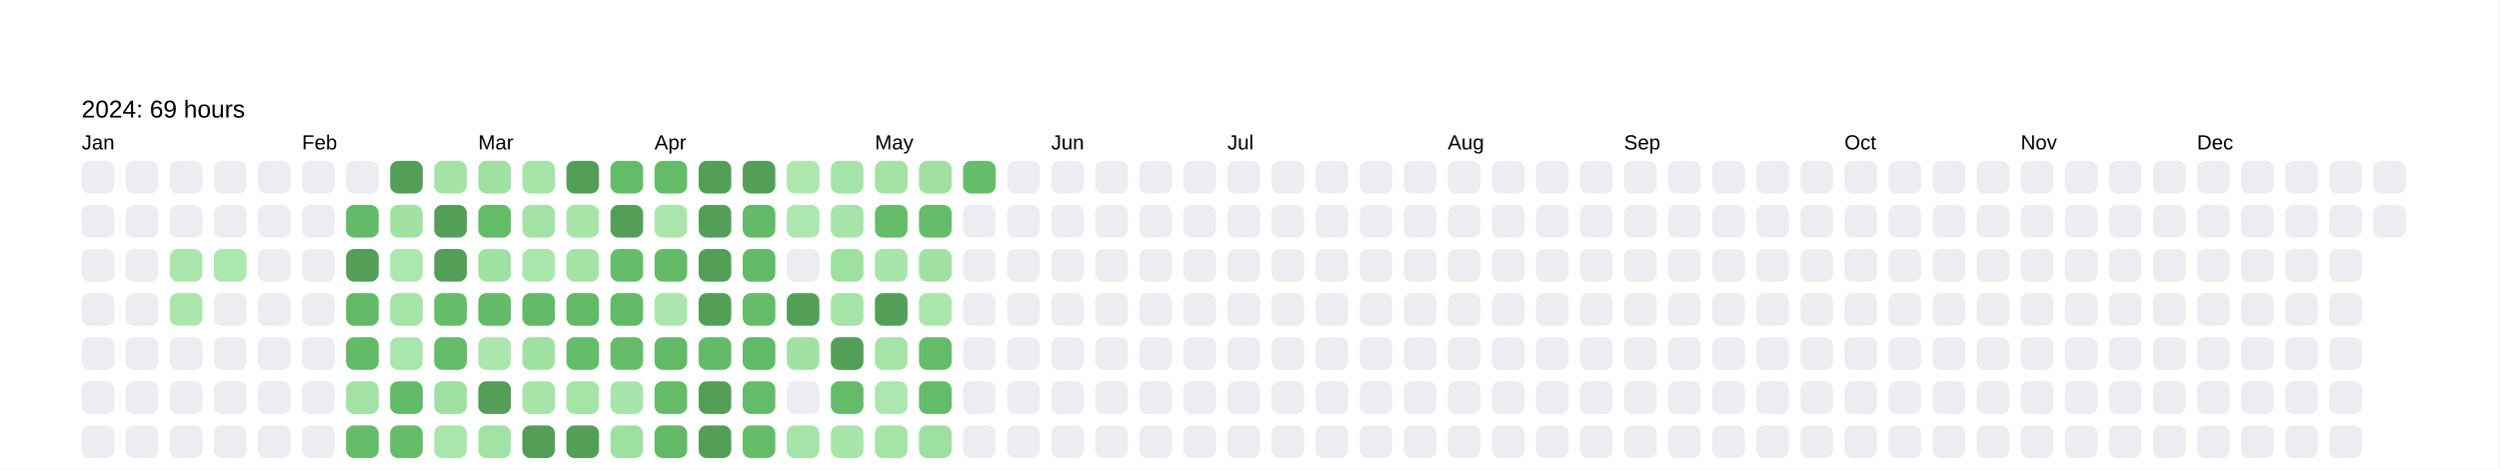
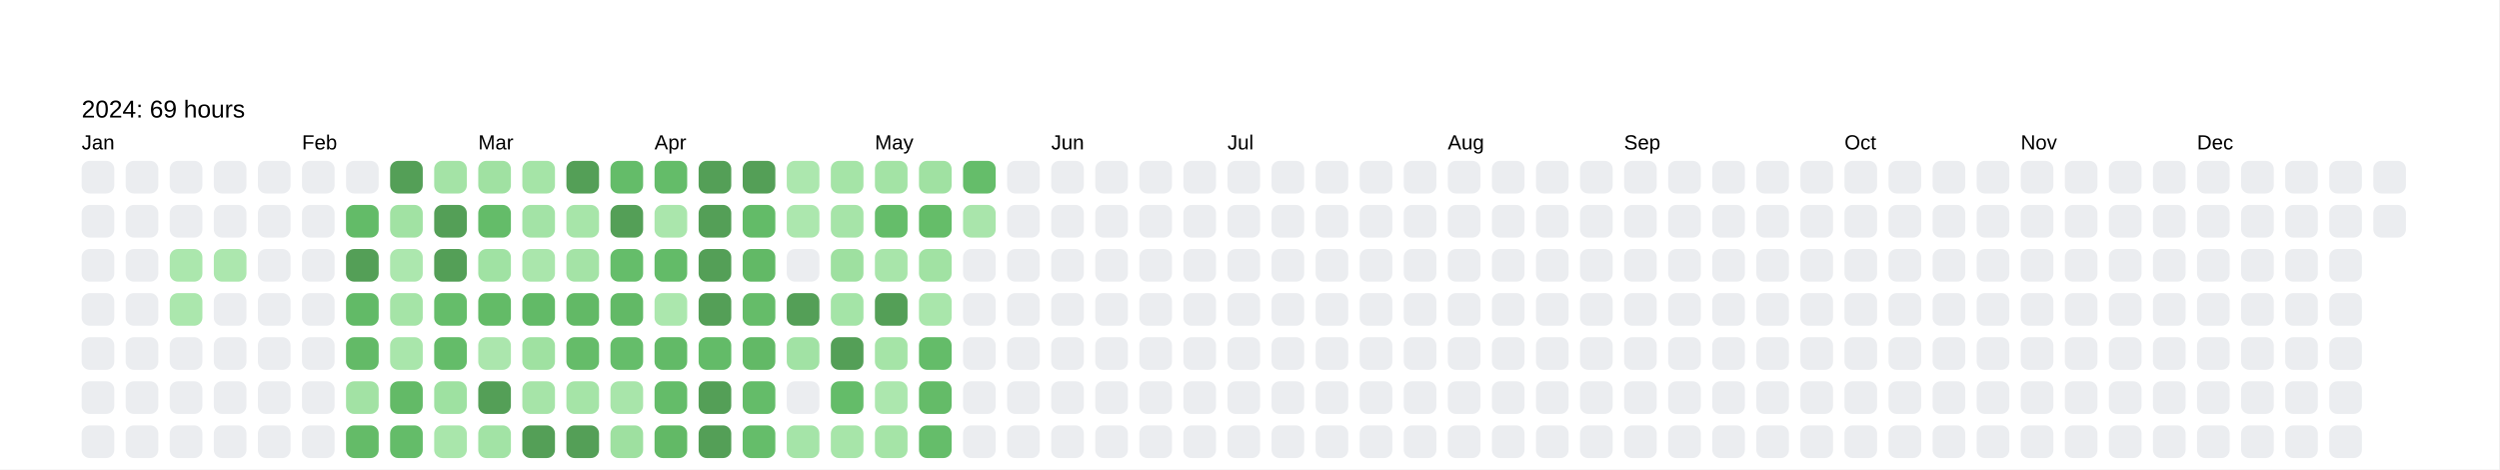
<svg xmlns="http://www.w3.org/2000/svg" baseProfile="full" height="57.5mm" version="1.1" viewBox="0,0,306.2,57.5" width="306.2mm">
  <defs />
  <rect fill="#FFFFFF" height="57.5" width="306.2" x="0" y="0" />
  <text fill="#000000" style="font-size:6px; font-family:Arial; font-weight:bold;" x="10" y="10" />
  <text fill="#000000" style="font-size:3px; font-family:Arial;" x="10" y="14.4">2024: 69 hours</text>
  <text fill="#000000" style="font-size:2.5px; font-family:Arial" x="10" y="18.3">Jan</text>
  <rect fill="#EBEDF0" height="4" rx="1" ry="1" width="4" x="10" y="19.7" />
  <rect fill="#EBEDF0" height="4" rx="1" ry="1" width="4" x="10" y="25.1" />
  <rect fill="#EBEDF0" height="4" rx="1" ry="1" width="4" x="10" y="30.5" />
  <rect fill="#EBEDF0" height="4" rx="1" ry="1" width="4" x="10" y="35.9" />
  <rect fill="#EBEDF0" height="4" rx="1" ry="1" width="4" x="10" y="41.3" />
  <rect fill="#EBEDF0" height="4" rx="1" ry="1" width="4" x="10" y="46.7" />
  <rect fill="#EBEDF0" height="4" rx="1" ry="1" width="4" x="10" y="52.1" />
  <rect fill="#EBEDF0" height="4" rx="1" ry="1" width="4" x="15.4" y="19.7" />
  <rect fill="#EBEDF0" height="4" rx="1" ry="1" width="4" x="15.4" y="25.1" />
  <rect fill="#EBEDF0" height="4" rx="1" ry="1" width="4" x="15.4" y="30.5" />
  <rect fill="#EBEDF0" height="4" rx="1" ry="1" width="4" x="15.4" y="35.9" />
  <rect fill="#EBEDF0" height="4" rx="1" ry="1" width="4" x="15.4" y="41.3" />
  <rect fill="#EBEDF0" height="4" rx="1" ry="1" width="4" x="15.4" y="46.7" />
  <rect fill="#EBEDF0" height="4" rx="1" ry="1" width="4" x="15.4" y="52.1" />
  <rect fill="#EBEDF0" height="4" rx="1" ry="1" width="4" x="20.8" y="19.7" />
  <rect fill="#EBEDF0" height="4" rx="1" ry="1" width="4" x="20.8" y="25.1" />
  <rect fill="#abe7ad" height="4" rx="1" ry="1" width="4" x="20.8" y="30.5" />
  <rect fill="#abe7ad" height="4" rx="1" ry="1" width="4" x="20.8" y="35.9" />
  <rect fill="#EBEDF0" height="4" rx="1" ry="1" width="4" x="20.8" y="41.3" />
  <rect fill="#EBEDF0" height="4" rx="1" ry="1" width="4" x="20.8" y="46.7" />
  <rect fill="#EBEDF0" height="4" rx="1" ry="1" width="4" x="20.8" y="52.1" />
  <rect fill="#EBEDF0" height="4" rx="1" ry="1" width="4" x="26.2" y="19.7" />
  <rect fill="#EBEDF0" height="4" rx="1" ry="1" width="4" x="26.2" y="25.1" />
  <rect fill="#ace7ae" height="4" rx="1" ry="1" width="4" x="26.2" y="30.5" />
  <rect fill="#EBEDF0" height="4" rx="1" ry="1" width="4" x="26.2" y="35.9" />
  <rect fill="#EBEDF0" height="4" rx="1" ry="1" width="4" x="26.2" y="41.3" />
  <rect fill="#EBEDF0" height="4" rx="1" ry="1" width="4" x="26.2" y="46.7" />
  <rect fill="#EBEDF0" height="4" rx="1" ry="1" width="4" x="26.2" y="52.1" />
  <rect fill="#EBEDF0" height="4" rx="1" ry="1" width="4" x="31.6" y="19.7" />
  <rect fill="#EBEDF0" height="4" rx="1" ry="1" width="4" x="31.6" y="25.1" />
  <rect fill="#EBEDF0" height="4" rx="1" ry="1" width="4" x="31.6" y="30.5" />
  <rect fill="#EBEDF0" height="4" rx="1" ry="1" width="4" x="31.6" y="35.9" />
  <rect fill="#EBEDF0" height="4" rx="1" ry="1" width="4" x="31.6" y="41.3" />
  <rect fill="#EBEDF0" height="4" rx="1" ry="1" width="4" x="31.6" y="46.7" />
  <rect fill="#EBEDF0" height="4" rx="1" ry="1" width="4" x="31.6" y="52.1" />
  <text fill="#000000" style="font-size:2.5px; font-family:Arial" x="37.0" y="18.3">Feb</text>
  <rect fill="#EBEDF0" height="4" rx="1" ry="1" width="4" x="37.0" y="19.7" />
  <rect fill="#EBEDF0" height="4" rx="1" ry="1" width="4" x="37.0" y="25.1" />
  <rect fill="#EBEDF0" height="4" rx="1" ry="1" width="4" x="37.0" y="30.5" />
  <rect fill="#EBEDF0" height="4" rx="1" ry="1" width="4" x="37.0" y="35.9" />
  <rect fill="#EBEDF0" height="4" rx="1" ry="1" width="4" x="37.0" y="41.3" />
  <rect fill="#EBEDF0" height="4" rx="1" ry="1" width="4" x="37.0" y="46.7" />
  <rect fill="#EBEDF0" height="4" rx="1" ry="1" width="4" x="37.0" y="52.1" />
  <rect fill="#EBEDF0" height="4" rx="1" ry="1" width="4" x="42.4" y="19.7" />
  <rect fill="#63bb68" height="4" rx="1" ry="1" width="4" x="42.4" y="25.1" />
  <rect fill="#549F57" height="4" rx="1" ry="1" width="4" x="42.4" y="30.5" />
  <rect fill="#62ba67" height="4" rx="1" ry="1" width="4" x="42.4" y="35.9" />
  <rect fill="#63ba67" height="4" rx="1" ry="1" width="4" x="42.4" y="41.3" />
  <rect fill="#a2e2a4" height="4" rx="1" ry="1" width="4" x="42.4" y="46.7" />
  <rect fill="#64bb68" height="4" rx="1" ry="1" width="4" x="42.4" y="52.1" />
  <rect fill="#549F57" height="4" rx="1" ry="1" width="4" x="47.8" y="19.7" />
  <rect fill="#a1e2a3" height="4" rx="1" ry="1" width="4" x="47.8" y="25.1" />
  <rect fill="#ace7ae" height="4" rx="1" ry="1" width="4" x="47.8" y="30.5" />
  <rect fill="#a5e4a7" height="4" rx="1" ry="1" width="4" x="47.8" y="35.9" />
  <rect fill="#a9e6ab" height="4" rx="1" ry="1" width="4" x="47.8" y="41.3" />
  <rect fill="#63ba67" height="4" rx="1" ry="1" width="4" x="47.8" y="46.7" />
  <rect fill="#64bc69" height="4" rx="1" ry="1" width="4" x="47.8" y="52.1" />
  <rect fill="#a4e3a6" height="4" rx="1" ry="1" width="4" x="53.2" y="19.7" />
  <rect fill="#549F57" height="4" rx="1" ry="1" width="4" x="53.2" y="25.1" />
  <rect fill="#549F57" height="4" rx="1" ry="1" width="4" x="53.2" y="30.5" />
  <rect fill="#65bd6a" height="4" rx="1" ry="1" width="4" x="53.2" y="35.9" />
  <rect fill="#64bc69" height="4" rx="1" ry="1" width="4" x="53.2" y="41.3" />
  <rect fill="#9ee1a1" height="4" rx="1" ry="1" width="4" x="53.2" y="46.7" />
  <rect fill="#a9e6ab" height="4" rx="1" ry="1" width="4" x="53.2" y="52.1" />
  <text fill="#000000" style="font-size:2.5px; font-family:Arial" x="58.6" y="18.3">Mar</text>
  <rect fill="#a0e1a2" height="4" rx="1" ry="1" width="4" x="58.6" y="19.7" />
  <rect fill="#64bc69" height="4" rx="1" ry="1" width="4" x="58.6" y="25.1" />
  <rect fill="#a0e2a3" height="4" rx="1" ry="1" width="4" x="58.6" y="30.5" />
  <rect fill="#63bb67" height="4" rx="1" ry="1" width="4" x="58.6" y="35.9" />
  <rect fill="#abe6ad" height="4" rx="1" ry="1" width="4" x="58.6" y="41.3" />
  <rect fill="#549F57" height="4" rx="1" ry="1" width="4" x="58.6" y="46.7" />
  <rect fill="#a2e3a5" height="4" rx="1" ry="1" width="4" x="58.6" y="52.1" />
  <rect fill="#a5e4a7" height="4" rx="1" ry="1" width="4" x="64" y="19.7" />
  <rect fill="#a3e3a6" height="4" rx="1" ry="1" width="4" x="64" y="25.1" />
  <rect fill="#aae6ac" height="4" rx="1" ry="1" width="4" x="64" y="30.5" />
  <rect fill="#62ba67" height="4" rx="1" ry="1" width="4" x="64" y="35.9" />
  <rect fill="#9fe1a1" height="4" rx="1" ry="1" width="4" x="64" y="41.3" />
  <rect fill="#a6e4a8" height="4" rx="1" ry="1" width="4" x="64" y="46.7" />
  <rect fill="#549F57" height="4" rx="1" ry="1" width="4" x="64" y="52.1" />
  <rect fill="#549F57" height="4" rx="1" ry="1" width="4" x="69.4" y="19.7" />
  <rect fill="#a7e5a9" height="4" rx="1" ry="1" width="4" x="69.4" y="25.1" />
  <rect fill="#a4e3a6" height="4" rx="1" ry="1" width="4" x="69.4" y="30.5" />
  <rect fill="#62b966" height="4" rx="1" ry="1" width="4" x="69.4" y="35.9" />
  <rect fill="#65bc69" height="4" rx="1" ry="1" width="4" x="69.4" y="41.3" />
  <rect fill="#a5e4a7" height="4" rx="1" ry="1" width="4" x="69.4" y="46.7" />
  <rect fill="#549F57" height="4" rx="1" ry="1" width="4" x="69.4" y="52.1" />
  <rect fill="#64bc69" height="4" rx="1" ry="1" width="4" x="74.8" y="19.7" />
  <rect fill="#549F57" height="4" rx="1" ry="1" width="4" x="74.8" y="25.1" />
  <rect fill="#65bd6a" height="4" rx="1" ry="1" width="4" x="74.8" y="30.5" />
  <rect fill="#62b966" height="4" rx="1" ry="1" width="4" x="74.8" y="35.9" />
  <rect fill="#65bd6a" height="4" rx="1" ry="1" width="4" x="74.8" y="41.3" />
  <rect fill="#a8e5aa" height="4" rx="1" ry="1" width="4" x="74.8" y="46.7" />
  <rect fill="#9ee0a0" height="4" rx="1" ry="1" width="4" x="74.8" y="52.1" />
  <text fill="#000000" style="font-size:2.5px; font-family:Arial" x="80.2" y="18.3">Apr</text>
  <rect fill="#64bc69" height="4" rx="1" ry="1" width="4" x="80.2" y="19.7" />
  <rect fill="#aae6ac" height="4" rx="1" ry="1" width="4" x="80.2" y="25.1" />
  <rect fill="#63bb68" height="4" rx="1" ry="1" width="4" x="80.2" y="30.5" />
  <rect fill="#abe7ad" height="4" rx="1" ry="1" width="4" x="80.2" y="35.9" />
  <rect fill="#62ba67" height="4" rx="1" ry="1" width="4" x="80.2" y="41.3" />
  <rect fill="#64bc69" height="4" rx="1" ry="1" width="4" x="80.2" y="46.7" />
  <rect fill="#62b966" height="4" rx="1" ry="1" width="4" x="80.2" y="52.1" />
  <rect fill="#549F57" height="4" rx="1" ry="1" width="4" x="85.6" y="19.7" />
  <rect fill="#549F57" height="4" rx="1" ry="1" width="4" x="85.6" y="25.1" />
  <rect fill="#549F57" height="4" rx="1" ry="1" width="4" x="85.6" y="30.5" />
  <rect fill="#549F57" height="4" rx="1" ry="1" width="4" x="85.6" y="35.9" />
  <rect fill="#63bb68" height="4" rx="1" ry="1" width="4" x="85.6" y="41.3" />
  <rect fill="#549F57" height="4" rx="1" ry="1" width="4" x="85.6" y="46.7" />
  <rect fill="#549F57" height="4" rx="1" ry="1" width="4" x="85.6" y="52.1" />
  <rect fill="#549F57" height="4" rx="1" ry="1" width="4" x="91" y="19.7" />
  <rect fill="#63bb68" height="4" rx="1" ry="1" width="4" x="91" y="25.1" />
  <rect fill="#62b966" height="4" rx="1" ry="1" width="4" x="91" y="30.5" />
  <rect fill="#65bc69" height="4" rx="1" ry="1" width="4" x="91" y="35.9" />
  <rect fill="#62b966" height="4" rx="1" ry="1" width="4" x="91" y="41.3" />
  <rect fill="#64bc69" height="4" rx="1" ry="1" width="4" x="91" y="46.7" />
  <rect fill="#65bd6a" height="4" rx="1" ry="1" width="4" x="91" y="52.1" />
  <rect fill="#ace7ae" height="4" rx="1" ry="1" width="4" x="96.4" y="19.7" />
  <rect fill="#ace7ae" height="4" rx="1" ry="1" width="4" x="96.4" y="25.1" />
  <rect fill="#EBEDF0" height="4" rx="1" ry="1" width="4" x="96.4" y="30.5" />
  <rect fill="#549F57" height="4" rx="1" ry="1" width="4" x="96.4" y="35.9" />
  <rect fill="#a1e2a4" height="4" rx="1" ry="1" width="4" x="96.4" y="41.3" />
  <rect fill="#EBEDF0" height="4" rx="1" ry="1" width="4" x="96.4" y="46.7" />
  <rect fill="#a5e4a8" height="4" rx="1" ry="1" width="4" x="96.4" y="52.1" />
  <rect fill="#a5e4a7" height="4" rx="1" ry="1" width="4" x="101.8" y="19.7" />
  <rect fill="#a6e4a8" height="4" rx="1" ry="1" width="4" x="101.8" y="25.1" />
  <rect fill="#9ee0a0" height="4" rx="1" ry="1" width="4" x="101.8" y="30.5" />
  <rect fill="#a4e4a7" height="4" rx="1" ry="1" width="4" x="101.8" y="35.9" />
  <rect fill="#549F57" height="4" rx="1" ry="1" width="4" x="101.8" y="41.3" />
  <rect fill="#64bc69" height="4" rx="1" ry="1" width="4" x="101.8" y="46.7" />
  <rect fill="#a7e5a9" height="4" rx="1" ry="1" width="4" x="101.8" y="52.1" />
  <text fill="#000000" style="font-size:2.5px; font-family:Arial" x="107.2" y="18.3">May</text>
  <rect fill="#a3e3a5" height="4" rx="1" ry="1" width="4" x="107.2" y="19.7" />
  <rect fill="#65bd6a" height="4" rx="1" ry="1" width="4" x="107.2" y="25.1" />
  <rect fill="#a8e5aa" height="4" rx="1" ry="1" width="4" x="107.2" y="30.5" />
  <rect fill="#549F57" height="4" rx="1" ry="1" width="4" x="107.2" y="35.9" />
  <rect fill="#a5e4a7" height="4" rx="1" ry="1" width="4" x="107.2" y="41.3" />
  <rect fill="#ace7ae" height="4" rx="1" ry="1" width="4" x="107.2" y="46.7" />
  <rect fill="#a5e4a7" height="4" rx="1" ry="1" width="4" x="107.2" y="52.1" />
  <rect fill="#a0e1a2" height="4" rx="1" ry="1" width="4" x="112.6" y="19.7" />
  <rect fill="#65bd69" height="4" rx="1" ry="1" width="4" x="112.6" y="25.1" />
  <rect fill="#a1e2a3" height="4" rx="1" ry="1" width="4" x="112.6" y="30.5" />
  <rect fill="#a9e6ab" height="4" rx="1" ry="1" width="4" x="112.6" y="35.9" />
  <rect fill="#64bc69" height="4" rx="1" ry="1" width="4" x="112.6" y="41.3" />
  <rect fill="#64bb68" height="4" rx="1" ry="1" width="4" x="112.6" y="46.7" />
-   <rect fill="#9de09f" height="4" rx="1" ry="1" width="4" x="112.6" y="52.1" />
+   <rect fill="#65bd6a" height="4" rx="1" ry="1" width="4" x="112.6" y="52.1" />
  <rect fill="#65bd6a" height="4" rx="1" ry="1" width="4" x="118" y="19.7" />
-   <rect fill="#EBEDF0" height="4" rx="1" ry="1" width="4" x="118" y="25.1" />
+   <rect fill="#a9e5ab" height="4" rx="1" ry="1" width="4" x="118" y="25.1" />
  <rect fill="#EBEDF0" height="4" rx="1" ry="1" width="4" x="118" y="30.5" />
  <rect fill="#EBEDF0" height="4" rx="1" ry="1" width="4" x="118" y="35.9" />
  <rect fill="#EBEDF0" height="4" rx="1" ry="1" width="4" x="118" y="41.3" />
  <rect fill="#EBEDF0" height="4" rx="1" ry="1" width="4" x="118" y="46.7" />
  <rect fill="#EBEDF0" height="4" rx="1" ry="1" width="4" x="118" y="52.1" />
  <rect fill="#EBEDF0" height="4" rx="1" ry="1" width="4" x="123.4" y="19.7" />
  <rect fill="#EBEDF0" height="4" rx="1" ry="1" width="4" x="123.4" y="25.1" />
  <rect fill="#EBEDF0" height="4" rx="1" ry="1" width="4" x="123.4" y="30.5" />
  <rect fill="#EBEDF0" height="4" rx="1" ry="1" width="4" x="123.4" y="35.9" />
  <rect fill="#EBEDF0" height="4" rx="1" ry="1" width="4" x="123.4" y="41.3" />
  <rect fill="#EBEDF0" height="4" rx="1" ry="1" width="4" x="123.4" y="46.7" />
  <rect fill="#EBEDF0" height="4" rx="1" ry="1" width="4" x="123.4" y="52.1" />
  <text fill="#000000" style="font-size:2.5px; font-family:Arial" x="128.8" y="18.3">Jun</text>
  <rect fill="#EBEDF0" height="4" rx="1" ry="1" width="4" x="128.8" y="19.7" />
  <rect fill="#EBEDF0" height="4" rx="1" ry="1" width="4" x="128.8" y="25.1" />
  <rect fill="#EBEDF0" height="4" rx="1" ry="1" width="4" x="128.8" y="30.5" />
  <rect fill="#EBEDF0" height="4" rx="1" ry="1" width="4" x="128.8" y="35.9" />
  <rect fill="#EBEDF0" height="4" rx="1" ry="1" width="4" x="128.8" y="41.3" />
  <rect fill="#EBEDF0" height="4" rx="1" ry="1" width="4" x="128.8" y="46.7" />
  <rect fill="#EBEDF0" height="4" rx="1" ry="1" width="4" x="128.8" y="52.1" />
  <rect fill="#EBEDF0" height="4" rx="1" ry="1" width="4" x="134.2" y="19.7" />
  <rect fill="#EBEDF0" height="4" rx="1" ry="1" width="4" x="134.2" y="25.1" />
  <rect fill="#EBEDF0" height="4" rx="1" ry="1" width="4" x="134.2" y="30.5" />
  <rect fill="#EBEDF0" height="4" rx="1" ry="1" width="4" x="134.2" y="35.9" />
  <rect fill="#EBEDF0" height="4" rx="1" ry="1" width="4" x="134.2" y="41.3" />
  <rect fill="#EBEDF0" height="4" rx="1" ry="1" width="4" x="134.2" y="46.7" />
  <rect fill="#EBEDF0" height="4" rx="1" ry="1" width="4" x="134.2" y="52.1" />
  <rect fill="#EBEDF0" height="4" rx="1" ry="1" width="4" x="139.6" y="19.7" />
  <rect fill="#EBEDF0" height="4" rx="1" ry="1" width="4" x="139.6" y="25.1" />
  <rect fill="#EBEDF0" height="4" rx="1" ry="1" width="4" x="139.6" y="30.5" />
  <rect fill="#EBEDF0" height="4" rx="1" ry="1" width="4" x="139.6" y="35.9" />
  <rect fill="#EBEDF0" height="4" rx="1" ry="1" width="4" x="139.6" y="41.3" />
  <rect fill="#EBEDF0" height="4" rx="1" ry="1" width="4" x="139.6" y="46.7" />
  <rect fill="#EBEDF0" height="4" rx="1" ry="1" width="4" x="139.6" y="52.1" />
  <rect fill="#EBEDF0" height="4" rx="1" ry="1" width="4" x="145" y="19.7" />
  <rect fill="#EBEDF0" height="4" rx="1" ry="1" width="4" x="145" y="25.1" />
  <rect fill="#EBEDF0" height="4" rx="1" ry="1" width="4" x="145" y="30.5" />
  <rect fill="#EBEDF0" height="4" rx="1" ry="1" width="4" x="145" y="35.9" />
  <rect fill="#EBEDF0" height="4" rx="1" ry="1" width="4" x="145" y="41.3" />
  <rect fill="#EBEDF0" height="4" rx="1" ry="1" width="4" x="145" y="46.7" />
  <rect fill="#EBEDF0" height="4" rx="1" ry="1" width="4" x="145" y="52.1" />
  <text fill="#000000" style="font-size:2.5px; font-family:Arial" x="150.4" y="18.3">Jul</text>
  <rect fill="#EBEDF0" height="4" rx="1" ry="1" width="4" x="150.4" y="19.7" />
  <rect fill="#EBEDF0" height="4" rx="1" ry="1" width="4" x="150.4" y="25.1" />
  <rect fill="#EBEDF0" height="4" rx="1" ry="1" width="4" x="150.4" y="30.5" />
  <rect fill="#EBEDF0" height="4" rx="1" ry="1" width="4" x="150.4" y="35.9" />
  <rect fill="#EBEDF0" height="4" rx="1" ry="1" width="4" x="150.4" y="41.3" />
  <rect fill="#EBEDF0" height="4" rx="1" ry="1" width="4" x="150.4" y="46.7" />
  <rect fill="#EBEDF0" height="4" rx="1" ry="1" width="4" x="150.4" y="52.1" />
  <rect fill="#EBEDF0" height="4" rx="1" ry="1" width="4" x="155.8" y="19.7" />
  <rect fill="#EBEDF0" height="4" rx="1" ry="1" width="4" x="155.8" y="25.1" />
  <rect fill="#EBEDF0" height="4" rx="1" ry="1" width="4" x="155.8" y="30.5" />
  <rect fill="#EBEDF0" height="4" rx="1" ry="1" width="4" x="155.8" y="35.9" />
  <rect fill="#EBEDF0" height="4" rx="1" ry="1" width="4" x="155.8" y="41.3" />
  <rect fill="#EBEDF0" height="4" rx="1" ry="1" width="4" x="155.8" y="46.7" />
  <rect fill="#EBEDF0" height="4" rx="1" ry="1" width="4" x="155.8" y="52.1" />
  <rect fill="#EBEDF0" height="4" rx="1" ry="1" width="4" x="161.2" y="19.7" />
  <rect fill="#EBEDF0" height="4" rx="1" ry="1" width="4" x="161.2" y="25.1" />
  <rect fill="#EBEDF0" height="4" rx="1" ry="1" width="4" x="161.2" y="30.5" />
  <rect fill="#EBEDF0" height="4" rx="1" ry="1" width="4" x="161.2" y="35.9" />
  <rect fill="#EBEDF0" height="4" rx="1" ry="1" width="4" x="161.2" y="41.3" />
  <rect fill="#EBEDF0" height="4" rx="1" ry="1" width="4" x="161.2" y="46.7" />
  <rect fill="#EBEDF0" height="4" rx="1" ry="1" width="4" x="161.2" y="52.1" />
  <rect fill="#EBEDF0" height="4" rx="1" ry="1" width="4" x="166.6" y="19.7" />
  <rect fill="#EBEDF0" height="4" rx="1" ry="1" width="4" x="166.6" y="25.1" />
  <rect fill="#EBEDF0" height="4" rx="1" ry="1" width="4" x="166.6" y="30.5" />
  <rect fill="#EBEDF0" height="4" rx="1" ry="1" width="4" x="166.6" y="35.9" />
  <rect fill="#EBEDF0" height="4" rx="1" ry="1" width="4" x="166.6" y="41.3" />
  <rect fill="#EBEDF0" height="4" rx="1" ry="1" width="4" x="166.6" y="46.7" />
  <rect fill="#EBEDF0" height="4" rx="1" ry="1" width="4" x="166.6" y="52.1" />
  <rect fill="#EBEDF0" height="4" rx="1" ry="1" width="4" x="172" y="19.7" />
  <rect fill="#EBEDF0" height="4" rx="1" ry="1" width="4" x="172" y="25.1" />
  <rect fill="#EBEDF0" height="4" rx="1" ry="1" width="4" x="172" y="30.5" />
  <rect fill="#EBEDF0" height="4" rx="1" ry="1" width="4" x="172" y="35.9" />
  <rect fill="#EBEDF0" height="4" rx="1" ry="1" width="4" x="172" y="41.3" />
  <rect fill="#EBEDF0" height="4" rx="1" ry="1" width="4" x="172" y="46.7" />
  <rect fill="#EBEDF0" height="4" rx="1" ry="1" width="4" x="172" y="52.1" />
  <text fill="#000000" style="font-size:2.5px; font-family:Arial" x="177.4" y="18.3">Aug</text>
  <rect fill="#EBEDF0" height="4" rx="1" ry="1" width="4" x="177.4" y="19.7" />
  <rect fill="#EBEDF0" height="4" rx="1" ry="1" width="4" x="177.4" y="25.1" />
  <rect fill="#EBEDF0" height="4" rx="1" ry="1" width="4" x="177.4" y="30.5" />
  <rect fill="#EBEDF0" height="4" rx="1" ry="1" width="4" x="177.4" y="35.9" />
  <rect fill="#EBEDF0" height="4" rx="1" ry="1" width="4" x="177.4" y="41.3" />
  <rect fill="#EBEDF0" height="4" rx="1" ry="1" width="4" x="177.4" y="46.7" />
  <rect fill="#EBEDF0" height="4" rx="1" ry="1" width="4" x="177.4" y="52.1" />
  <rect fill="#EBEDF0" height="4" rx="1" ry="1" width="4" x="182.8" y="19.7" />
  <rect fill="#EBEDF0" height="4" rx="1" ry="1" width="4" x="182.8" y="25.1" />
  <rect fill="#EBEDF0" height="4" rx="1" ry="1" width="4" x="182.8" y="30.5" />
  <rect fill="#EBEDF0" height="4" rx="1" ry="1" width="4" x="182.8" y="35.9" />
  <rect fill="#EBEDF0" height="4" rx="1" ry="1" width="4" x="182.8" y="41.3" />
  <rect fill="#EBEDF0" height="4" rx="1" ry="1" width="4" x="182.8" y="46.7" />
  <rect fill="#EBEDF0" height="4" rx="1" ry="1" width="4" x="182.8" y="52.1" />
  <rect fill="#EBEDF0" height="4" rx="1" ry="1" width="4" x="188.2" y="19.7" />
  <rect fill="#EBEDF0" height="4" rx="1" ry="1" width="4" x="188.2" y="25.1" />
  <rect fill="#EBEDF0" height="4" rx="1" ry="1" width="4" x="188.2" y="30.5" />
  <rect fill="#EBEDF0" height="4" rx="1" ry="1" width="4" x="188.2" y="35.9" />
  <rect fill="#EBEDF0" height="4" rx="1" ry="1" width="4" x="188.2" y="41.3" />
  <rect fill="#EBEDF0" height="4" rx="1" ry="1" width="4" x="188.2" y="46.7" />
  <rect fill="#EBEDF0" height="4" rx="1" ry="1" width="4" x="188.2" y="52.1" />
  <rect fill="#EBEDF0" height="4" rx="1" ry="1" width="4" x="193.6" y="19.7" />
  <rect fill="#EBEDF0" height="4" rx="1" ry="1" width="4" x="193.6" y="25.1" />
  <rect fill="#EBEDF0" height="4" rx="1" ry="1" width="4" x="193.6" y="30.5" />
  <rect fill="#EBEDF0" height="4" rx="1" ry="1" width="4" x="193.6" y="35.9" />
  <rect fill="#EBEDF0" height="4" rx="1" ry="1" width="4" x="193.6" y="41.3" />
  <rect fill="#EBEDF0" height="4" rx="1" ry="1" width="4" x="193.6" y="46.7" />
  <rect fill="#EBEDF0" height="4" rx="1" ry="1" width="4" x="193.6" y="52.1" />
  <text fill="#000000" style="font-size:2.5px; font-family:Arial" x="199" y="18.3">Sep</text>
  <rect fill="#EBEDF0" height="4" rx="1" ry="1" width="4" x="199" y="19.7" />
  <rect fill="#EBEDF0" height="4" rx="1" ry="1" width="4" x="199" y="25.1" />
  <rect fill="#EBEDF0" height="4" rx="1" ry="1" width="4" x="199" y="30.5" />
  <rect fill="#EBEDF0" height="4" rx="1" ry="1" width="4" x="199" y="35.9" />
  <rect fill="#EBEDF0" height="4" rx="1" ry="1" width="4" x="199" y="41.3" />
  <rect fill="#EBEDF0" height="4" rx="1" ry="1" width="4" x="199" y="46.7" />
  <rect fill="#EBEDF0" height="4" rx="1" ry="1" width="4" x="199" y="52.1" />
  <rect fill="#EBEDF0" height="4" rx="1" ry="1" width="4" x="204.4" y="19.7" />
  <rect fill="#EBEDF0" height="4" rx="1" ry="1" width="4" x="204.4" y="25.1" />
  <rect fill="#EBEDF0" height="4" rx="1" ry="1" width="4" x="204.4" y="30.5" />
  <rect fill="#EBEDF0" height="4" rx="1" ry="1" width="4" x="204.4" y="35.9" />
  <rect fill="#EBEDF0" height="4" rx="1" ry="1" width="4" x="204.4" y="41.3" />
  <rect fill="#EBEDF0" height="4" rx="1" ry="1" width="4" x="204.4" y="46.7" />
  <rect fill="#EBEDF0" height="4" rx="1" ry="1" width="4" x="204.4" y="52.1" />
  <rect fill="#EBEDF0" height="4" rx="1" ry="1" width="4" x="209.8" y="19.7" />
  <rect fill="#EBEDF0" height="4" rx="1" ry="1" width="4" x="209.8" y="25.1" />
  <rect fill="#EBEDF0" height="4" rx="1" ry="1" width="4" x="209.8" y="30.5" />
  <rect fill="#EBEDF0" height="4" rx="1" ry="1" width="4" x="209.8" y="35.9" />
  <rect fill="#EBEDF0" height="4" rx="1" ry="1" width="4" x="209.8" y="41.3" />
  <rect fill="#EBEDF0" height="4" rx="1" ry="1" width="4" x="209.8" y="46.7" />
  <rect fill="#EBEDF0" height="4" rx="1" ry="1" width="4" x="209.8" y="52.1" />
  <rect fill="#EBEDF0" height="4" rx="1" ry="1" width="4" x="215.2" y="19.7" />
  <rect fill="#EBEDF0" height="4" rx="1" ry="1" width="4" x="215.2" y="25.1" />
  <rect fill="#EBEDF0" height="4" rx="1" ry="1" width="4" x="215.2" y="30.5" />
  <rect fill="#EBEDF0" height="4" rx="1" ry="1" width="4" x="215.2" y="35.9" />
  <rect fill="#EBEDF0" height="4" rx="1" ry="1" width="4" x="215.2" y="41.3" />
  <rect fill="#EBEDF0" height="4" rx="1" ry="1" width="4" x="215.2" y="46.7" />
  <rect fill="#EBEDF0" height="4" rx="1" ry="1" width="4" x="215.2" y="52.1" />
  <rect fill="#EBEDF0" height="4" rx="1" ry="1" width="4" x="220.6" y="19.7" />
  <rect fill="#EBEDF0" height="4" rx="1" ry="1" width="4" x="220.6" y="25.1" />
  <rect fill="#EBEDF0" height="4" rx="1" ry="1" width="4" x="220.6" y="30.5" />
  <rect fill="#EBEDF0" height="4" rx="1" ry="1" width="4" x="220.6" y="35.9" />
  <rect fill="#EBEDF0" height="4" rx="1" ry="1" width="4" x="220.6" y="41.3" />
  <rect fill="#EBEDF0" height="4" rx="1" ry="1" width="4" x="220.6" y="46.7" />
  <rect fill="#EBEDF0" height="4" rx="1" ry="1" width="4" x="220.6" y="52.1" />
  <text fill="#000000" style="font-size:2.5px; font-family:Arial" x="226" y="18.3">Oct</text>
  <rect fill="#EBEDF0" height="4" rx="1" ry="1" width="4" x="226" y="19.7" />
  <rect fill="#EBEDF0" height="4" rx="1" ry="1" width="4" x="226" y="25.1" />
  <rect fill="#EBEDF0" height="4" rx="1" ry="1" width="4" x="226" y="30.5" />
  <rect fill="#EBEDF0" height="4" rx="1" ry="1" width="4" x="226" y="35.9" />
  <rect fill="#EBEDF0" height="4" rx="1" ry="1" width="4" x="226" y="41.3" />
  <rect fill="#EBEDF0" height="4" rx="1" ry="1" width="4" x="226" y="46.7" />
  <rect fill="#EBEDF0" height="4" rx="1" ry="1" width="4" x="226" y="52.1" />
  <rect fill="#EBEDF0" height="4" rx="1" ry="1" width="4" x="231.4" y="19.7" />
  <rect fill="#EBEDF0" height="4" rx="1" ry="1" width="4" x="231.4" y="25.1" />
  <rect fill="#EBEDF0" height="4" rx="1" ry="1" width="4" x="231.4" y="30.5" />
  <rect fill="#EBEDF0" height="4" rx="1" ry="1" width="4" x="231.4" y="35.9" />
  <rect fill="#EBEDF0" height="4" rx="1" ry="1" width="4" x="231.4" y="41.3" />
  <rect fill="#EBEDF0" height="4" rx="1" ry="1" width="4" x="231.4" y="46.7" />
  <rect fill="#EBEDF0" height="4" rx="1" ry="1" width="4" x="231.4" y="52.1" />
  <rect fill="#EBEDF0" height="4" rx="1" ry="1" width="4" x="236.8" y="19.7" />
  <rect fill="#EBEDF0" height="4" rx="1" ry="1" width="4" x="236.8" y="25.1" />
  <rect fill="#EBEDF0" height="4" rx="1" ry="1" width="4" x="236.8" y="30.5" />
  <rect fill="#EBEDF0" height="4" rx="1" ry="1" width="4" x="236.8" y="35.9" />
  <rect fill="#EBEDF0" height="4" rx="1" ry="1" width="4" x="236.8" y="41.3" />
  <rect fill="#EBEDF0" height="4" rx="1" ry="1" width="4" x="236.8" y="46.7" />
  <rect fill="#EBEDF0" height="4" rx="1" ry="1" width="4" x="236.8" y="52.1" />
  <rect fill="#EBEDF0" height="4" rx="1" ry="1" width="4" x="242.2" y="19.7" />
  <rect fill="#EBEDF0" height="4" rx="1" ry="1" width="4" x="242.2" y="25.1" />
  <rect fill="#EBEDF0" height="4" rx="1" ry="1" width="4" x="242.2" y="30.5" />
  <rect fill="#EBEDF0" height="4" rx="1" ry="1" width="4" x="242.2" y="35.9" />
  <rect fill="#EBEDF0" height="4" rx="1" ry="1" width="4" x="242.2" y="41.3" />
  <rect fill="#EBEDF0" height="4" rx="1" ry="1" width="4" x="242.2" y="46.7" />
  <rect fill="#EBEDF0" height="4" rx="1" ry="1" width="4" x="242.2" y="52.1" />
  <text fill="#000000" style="font-size:2.5px; font-family:Arial" x="247.6" y="18.3">Nov</text>
  <rect fill="#EBEDF0" height="4" rx="1" ry="1" width="4" x="247.6" y="19.7" />
  <rect fill="#EBEDF0" height="4" rx="1" ry="1" width="4" x="247.6" y="25.1" />
  <rect fill="#EBEDF0" height="4" rx="1" ry="1" width="4" x="247.6" y="30.5" />
  <rect fill="#EBEDF0" height="4" rx="1" ry="1" width="4" x="247.6" y="35.9" />
  <rect fill="#EBEDF0" height="4" rx="1" ry="1" width="4" x="247.6" y="41.3" />
  <rect fill="#EBEDF0" height="4" rx="1" ry="1" width="4" x="247.6" y="46.7" />
  <rect fill="#EBEDF0" height="4" rx="1" ry="1" width="4" x="247.6" y="52.1" />
  <rect fill="#EBEDF0" height="4" rx="1" ry="1" width="4" x="253" y="19.7" />
  <rect fill="#EBEDF0" height="4" rx="1" ry="1" width="4" x="253" y="25.1" />
  <rect fill="#EBEDF0" height="4" rx="1" ry="1" width="4" x="253" y="30.5" />
  <rect fill="#EBEDF0" height="4" rx="1" ry="1" width="4" x="253" y="35.9" />
  <rect fill="#EBEDF0" height="4" rx="1" ry="1" width="4" x="253" y="41.3" />
  <rect fill="#EBEDF0" height="4" rx="1" ry="1" width="4" x="253" y="46.7" />
  <rect fill="#EBEDF0" height="4" rx="1" ry="1" width="4" x="253" y="52.1" />
  <rect fill="#EBEDF0" height="4" rx="1" ry="1" width="4" x="258.4" y="19.7" />
  <rect fill="#EBEDF0" height="4" rx="1" ry="1" width="4" x="258.4" y="25.1" />
  <rect fill="#EBEDF0" height="4" rx="1" ry="1" width="4" x="258.4" y="30.5" />
  <rect fill="#EBEDF0" height="4" rx="1" ry="1" width="4" x="258.4" y="35.9" />
  <rect fill="#EBEDF0" height="4" rx="1" ry="1" width="4" x="258.4" y="41.3" />
  <rect fill="#EBEDF0" height="4" rx="1" ry="1" width="4" x="258.4" y="46.7" />
  <rect fill="#EBEDF0" height="4" rx="1" ry="1" width="4" x="258.4" y="52.1" />
  <rect fill="#EBEDF0" height="4" rx="1" ry="1" width="4" x="263.8" y="19.7" />
  <rect fill="#EBEDF0" height="4" rx="1" ry="1" width="4" x="263.8" y="25.1" />
  <rect fill="#EBEDF0" height="4" rx="1" ry="1" width="4" x="263.8" y="30.5" />
  <rect fill="#EBEDF0" height="4" rx="1" ry="1" width="4" x="263.8" y="35.9" />
  <rect fill="#EBEDF0" height="4" rx="1" ry="1" width="4" x="263.8" y="41.3" />
  <rect fill="#EBEDF0" height="4" rx="1" ry="1" width="4" x="263.8" y="46.7" />
  <rect fill="#EBEDF0" height="4" rx="1" ry="1" width="4" x="263.8" y="52.1" />
  <text fill="#000000" style="font-size:2.5px; font-family:Arial" x="269.2" y="18.3">Dec</text>
  <rect fill="#EBEDF0" height="4" rx="1" ry="1" width="4" x="269.2" y="19.7" />
  <rect fill="#EBEDF0" height="4" rx="1" ry="1" width="4" x="269.2" y="25.1" />
  <rect fill="#EBEDF0" height="4" rx="1" ry="1" width="4" x="269.2" y="30.5" />
  <rect fill="#EBEDF0" height="4" rx="1" ry="1" width="4" x="269.2" y="35.9" />
  <rect fill="#EBEDF0" height="4" rx="1" ry="1" width="4" x="269.2" y="41.3" />
  <rect fill="#EBEDF0" height="4" rx="1" ry="1" width="4" x="269.2" y="46.7" />
  <rect fill="#EBEDF0" height="4" rx="1" ry="1" width="4" x="269.2" y="52.1" />
  <rect fill="#EBEDF0" height="4" rx="1" ry="1" width="4" x="274.6" y="19.7" />
  <rect fill="#EBEDF0" height="4" rx="1" ry="1" width="4" x="274.6" y="25.1" />
  <rect fill="#EBEDF0" height="4" rx="1" ry="1" width="4" x="274.6" y="30.5" />
  <rect fill="#EBEDF0" height="4" rx="1" ry="1" width="4" x="274.6" y="35.9" />
  <rect fill="#EBEDF0" height="4" rx="1" ry="1" width="4" x="274.6" y="41.3" />
  <rect fill="#EBEDF0" height="4" rx="1" ry="1" width="4" x="274.6" y="46.7" />
  <rect fill="#EBEDF0" height="4" rx="1" ry="1" width="4" x="274.6" y="52.1" />
  <rect fill="#EBEDF0" height="4" rx="1" ry="1" width="4" x="280" y="19.7" />
  <rect fill="#EBEDF0" height="4" rx="1" ry="1" width="4" x="280" y="25.1" />
  <rect fill="#EBEDF0" height="4" rx="1" ry="1" width="4" x="280" y="30.5" />
  <rect fill="#EBEDF0" height="4" rx="1" ry="1" width="4" x="280" y="35.9" />
  <rect fill="#EBEDF0" height="4" rx="1" ry="1" width="4" x="280" y="41.3" />
  <rect fill="#EBEDF0" height="4" rx="1" ry="1" width="4" x="280" y="46.7" />
  <rect fill="#EBEDF0" height="4" rx="1" ry="1" width="4" x="280" y="52.1" />
  <rect fill="#EBEDF0" height="4" rx="1" ry="1" width="4" x="285.4" y="19.7" />
  <rect fill="#EBEDF0" height="4" rx="1" ry="1" width="4" x="285.4" y="25.1" />
  <rect fill="#EBEDF0" height="4" rx="1" ry="1" width="4" x="285.4" y="30.5" />
  <rect fill="#EBEDF0" height="4" rx="1" ry="1" width="4" x="285.4" y="35.9" />
  <rect fill="#EBEDF0" height="4" rx="1" ry="1" width="4" x="285.4" y="41.3" />
  <rect fill="#EBEDF0" height="4" rx="1" ry="1" width="4" x="285.4" y="46.7" />
  <rect fill="#EBEDF0" height="4" rx="1" ry="1" width="4" x="285.4" y="52.1" />
  <rect fill="#EBEDF0" height="4" rx="1" ry="1" width="4" x="290.8" y="19.7" />
  <rect fill="#EBEDF0" height="4" rx="1" ry="1" width="4" x="290.8" y="25.1" />
</svg>
